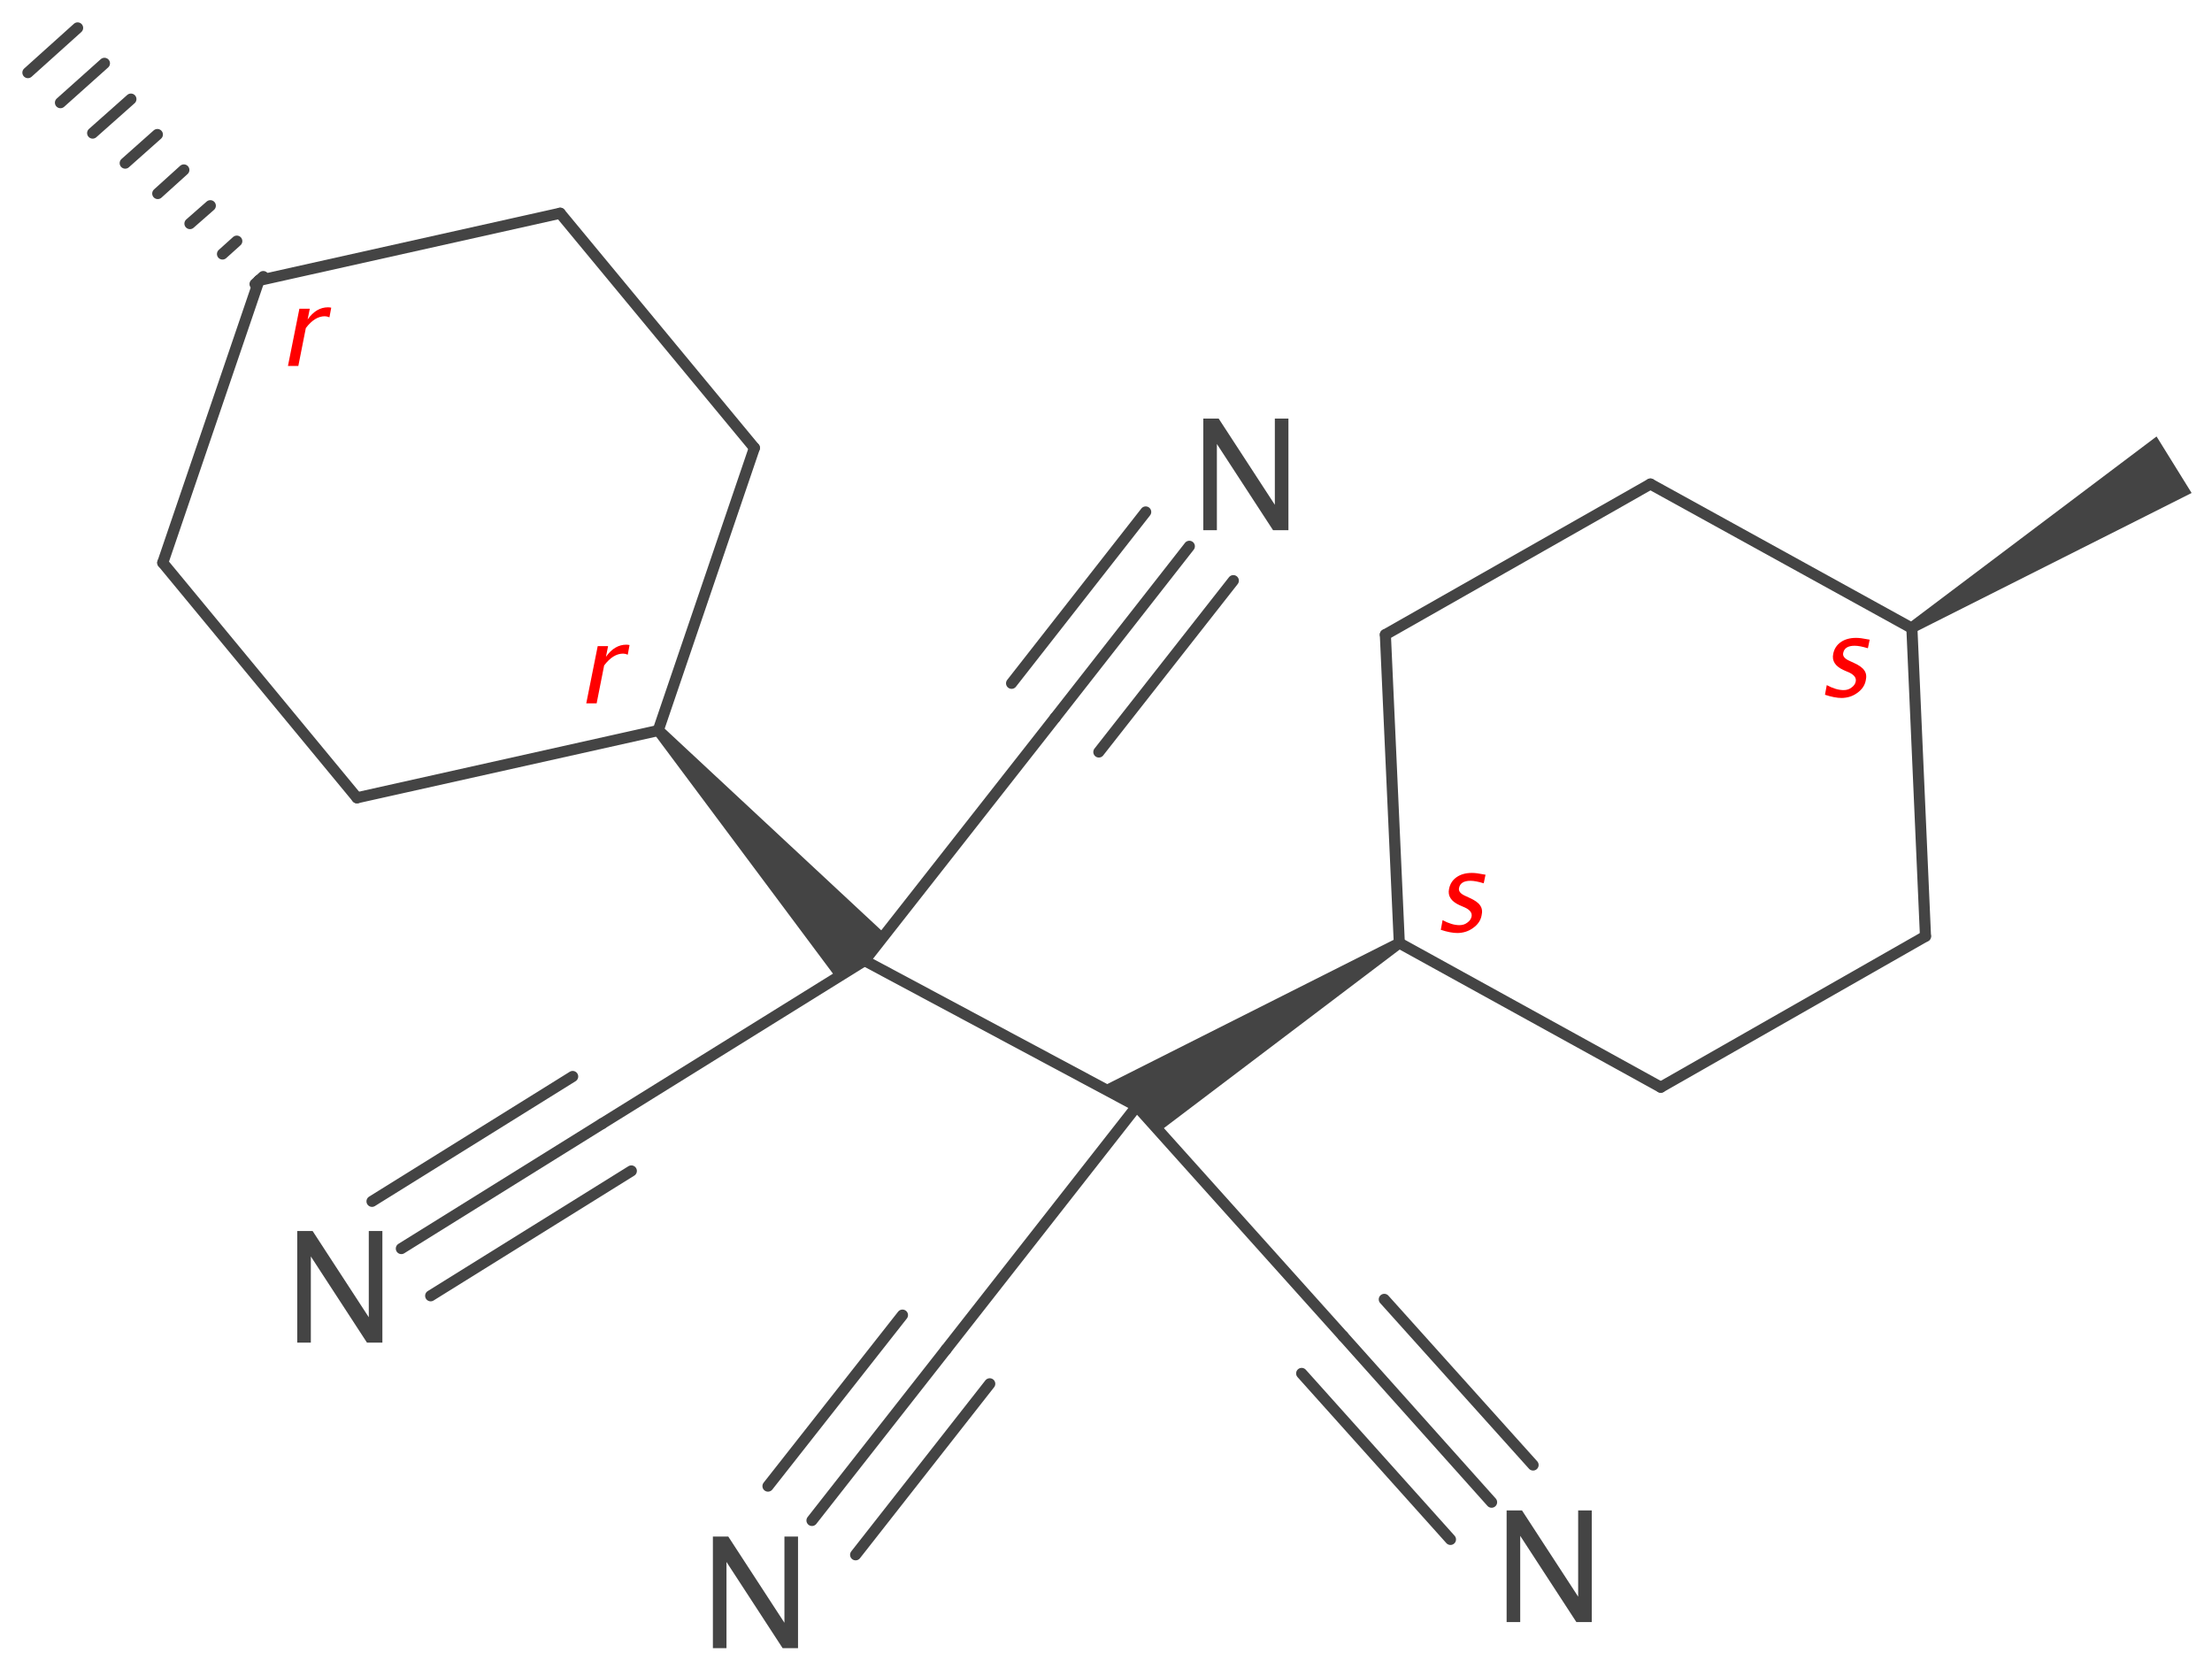
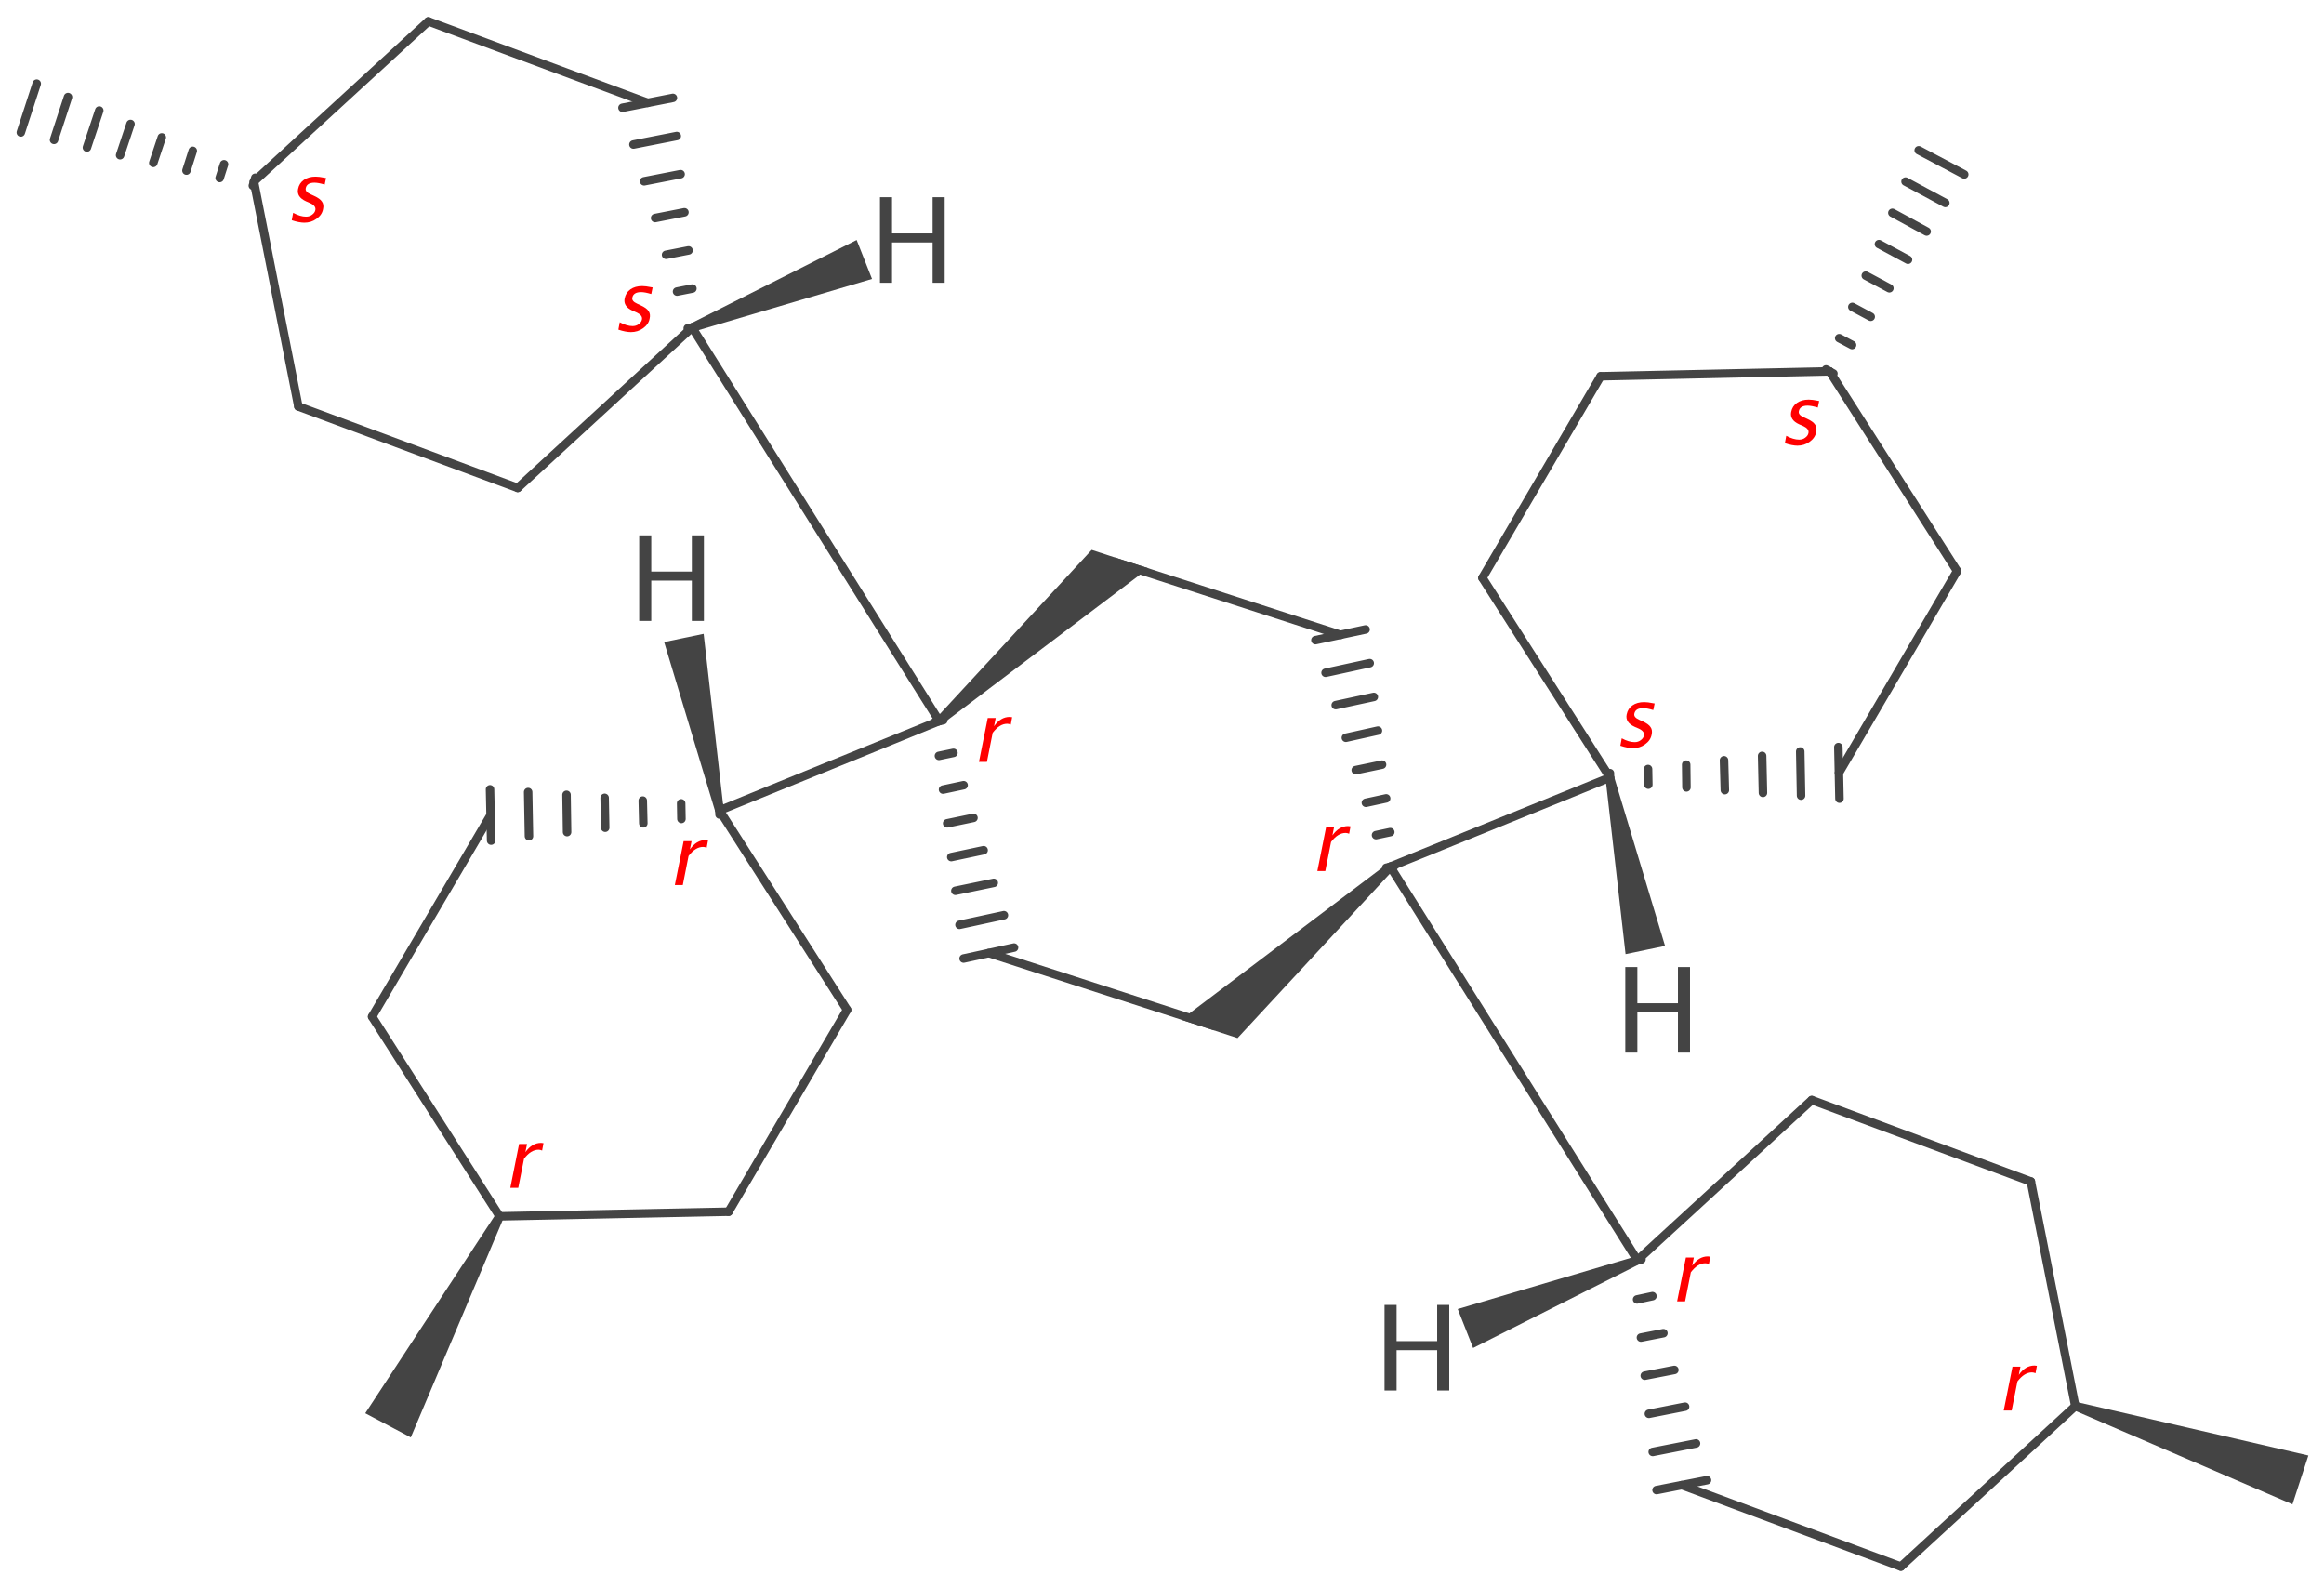
- <svg xmlns="http://www.w3.org/2000/svg" version="1.2" width="61.84mm" height="46.63mm" viewBox="0 0 61.84 46.63">
+ <svg xmlns="http://www.w3.org/2000/svg" version="1.2" width="84.75mm" height="57.9mm" viewBox="0 0 84.75 57.9">
  <g stroke-linecap="round" stroke-linejoin="round" stroke="#444444" stroke-width=".31" fill="#444444">
-     <rect x=".0" y=".0" width="62.0" height="47.0" fill="#FFFFFF" stroke="none" />
+     <rect x=".0" y=".0" width="85.0" height="58.0" fill="#FFFFFF" stroke="none" />
    <g id="mol1" class="mol">
-       <line id="mol1bnd1" class="bond" x1="31.78" y1="30.92" x2="24.17" y2="26.85" />
-       <line id="mol1bnd2" class="bond" x1="31.78" y1="30.92" x2="26.45" y2="37.72" />
-       <line id="mol1bnd3" class="bond" x1="31.78" y1="30.92" x2="37.55" y2="37.35" />
-       <line id="mol1bnd4" class="bond" x1="24.17" y1="26.85" x2="16.83" y2="31.41" />
-       <line id="mol1bnd5" class="bond" x1="24.17" y1="26.85" x2="29.5" y2="20.06" />
-       <g id="mol1bnd6" class="bond">
-         <line x1="16.83" y1="31.41" x2="11.22" y2="34.9" />
-         <line x1="17.65" y1="32.73" x2="12.04" y2="36.22" />
-         <line x1="16.01" y1="30.09" x2="10.4" y2="33.58" />
+       <line id="mol1bnd1" class="bond" x1="75.68" y1="51.27" x2="69.32" y2="57.12" />
+       <line id="mol1bnd2" class="bond" x1="75.68" y1="51.27" x2="74.06" y2="43.08" />
+       <line id="mol1bnd3" class="bond" x1="69.32" y1="57.12" x2="61.33" y2="54.15" />
+       <g id="mol1bnd4" class="bond">
+         <line x1="59.86" y1="45.92" x2="59.56" y2="45.99" />
+         <line x1="60.26" y1="47.26" x2="59.7" y2="47.38" />
+         <line x1="60.66" y1="48.61" x2="59.84" y2="48.77" />
+         <line x1="61.06" y1="49.95" x2="59.98" y2="50.16" />
+         <line x1="61.45" y1="51.29" x2="60.13" y2="51.55" />
+         <line x1="61.85" y1="52.63" x2="60.27" y2="52.94" />
+         <line x1="62.25" y1="53.97" x2="60.41" y2="54.33" />
      </g>
-       <g id="mol1bnd7" class="bond">
-         <line x1="29.5" y1="20.06" x2="33.25" y2="15.27" />
-         <line x1="28.28" y1="19.1" x2="32.03" y2="14.31" />
-         <line x1="30.72" y1="21.02" x2="34.48" y2="16.23" />
+       <line id="mol1bnd5" class="bond" x1="59.71" y1="45.95" x2="66.07" y2="40.11" />
+       <line id="mol1bnd6" class="bond" x1="66.07" y1="40.11" x2="74.06" y2="43.08" />
+       <line id="mol1bnd7" class="bond" x1="58.37" y1="13.72" x2="54.06" y2="21.07" />
+       <line id="mol1bnd8" class="bond" x1="58.37" y1="13.72" x2="66.72" y2="13.54" />
+       <line id="mol1bnd9" class="bond" x1="58.71" y1="28.35" x2="54.06" y2="21.07" />
+       <g id="mol1bnd10" class="bond">
+         <line x1="58.71" y1="28.19" x2="58.71" y2="28.51" />
+         <line x1="60.1" y1="28.04" x2="60.11" y2="28.61" />
+         <line x1="61.49" y1="27.88" x2="61.5" y2="28.71" />
+         <line x1="62.87" y1="27.72" x2="62.9" y2="28.81" />
+         <line x1="64.26" y1="27.56" x2="64.29" y2="28.91" />
+         <line x1="65.65" y1="27.4" x2="65.68" y2="29.01" />
+         <line x1="67.04" y1="27.24" x2="67.08" y2="29.12" />
      </g>
-       <g id="mol1bnd8" class="bond">
-         <line x1="26.45" y1="37.72" x2="22.7" y2="42.5" />
-         <line x1="27.67" y1="38.68" x2="23.92" y2="43.46" />
-         <line x1="25.23" y1="36.76" x2="21.47" y2="41.54" />
+       <line id="mol1bnd11" class="bond" x1="67.06" y1="28.18" x2="71.37" y2="20.82" />
+       <line id="mol1bnd12" class="bond" x1="71.37" y1="20.82" x2="66.72" y2="13.54" />
+       <line id="mol1bnd13" class="bond" x1="50.7" y1="31.6" x2="59.71" y2="45.95" />
+       <line id="mol1bnd14" class="bond" x1="58.71" y1="28.35" x2="50.7" y2="31.6" />
+       <path id="mol1bnd15" class="bond" d="M50.81 31.72l-.21 -.23l-7.53 5.69l1.08 .35l.98 .32z" stroke="none" />
+       <g id="mol1bnd16" class="bond">
+         <line x1="50.55" y1="31.64" x2="50.85" y2="31.57" />
+         <line x1="50.18" y1="30.45" x2="50.7" y2="30.34" />
+         <line x1="49.81" y1="29.27" x2="50.55" y2="29.11" />
+         <line x1="49.44" y1="28.08" x2="50.4" y2="27.88" />
+         <line x1="49.08" y1="26.9" x2="50.25" y2="26.64" />
+         <line x1="48.71" y1="25.71" x2="50.1" y2="25.41" />
+         <line x1="48.34" y1="24.53" x2="49.95" y2="24.18" />
+         <line x1="47.97" y1="23.34" x2="49.8" y2="22.95" />
      </g>
-       <g id="mol1bnd9" class="bond">
-         <line x1="37.55" y1="37.35" x2="41.7" y2="41.99" />
-         <line x1="38.7" y1="36.32" x2="42.86" y2="40.95" />
-         <line x1="36.39" y1="38.39" x2="40.55" y2="43.03" />
+       <line id="mol1bnd17" class="bond" x1="44.29" y1="37.41" x2="36.06" y2="34.75" />
+       <g id="mol1bnd18" class="bond">
+         <line x1="34.4" y1="26.26" x2="34.09" y2="26.33" />
+         <line x1="34.77" y1="27.45" x2="34.24" y2="27.56" />
+         <line x1="35.14" y1="28.63" x2="34.39" y2="28.79" />
+         <line x1="35.5" y1="29.82" x2="34.54" y2="30.02" />
+         <line x1="35.87" y1="31.0" x2="34.69" y2="31.25" />
+         <line x1="36.24" y1="32.19" x2="34.84" y2="32.48" />
+         <line x1="36.61" y1="33.37" x2="34.99" y2="33.72" />
+         <line x1="36.98" y1="34.55" x2="35.14" y2="34.95" />
      </g>
-       <line id="mol1bnd10" class="bond" x1="39.12" y1="26.36" x2="38.73" y2="17.74" />
-       <line id="mol1bnd11" class="bond" x1="18.4" y1="20.42" x2="9.98" y2="22.3" />
-       <line id="mol1bnd12" class="bond" x1="53.83" y1="26.17" x2="46.43" y2="30.39" />
-       <line id="mol1bnd13" class="bond" x1="53.83" y1="26.17" x2="53.45" y2="17.56" />
-       <line id="mol1bnd14" class="bond" x1="53.45" y1="17.56" x2="46.14" y2="13.53" />
-       <path id="mol1bnd15" class="bond" d="M53.36 17.42l.16 .26l7.75 -3.9l-.49 -.79l-.49 -.79z" stroke="none" />
-       <line id="mol1bnd16" class="bond" x1="46.14" y1="13.53" x2="38.73" y2="17.74" />
-       <line id="mol1bnd17" class="bond" x1="15.66" y1="5.96" x2="21.09" y2="12.52" />
-       <line id="mol1bnd18" class="bond" x1="15.66" y1="5.96" x2="7.24" y2="7.84" />
-       <line id="mol1bnd19" class="bond" x1="7.24" y1="7.84" x2="4.55" y2="15.73" />
-       <g id="mol1bnd20" class="bond">
-         <line x1="7.13" y1="7.94" x2="7.36" y2="7.73" />
-         <line x1="6.22" y1="7.1" x2="6.62" y2="6.74" />
-         <line x1="5.31" y1="6.25" x2="5.88" y2="5.75" />
-         <line x1="4.41" y1="5.41" x2="5.14" y2="4.75" />
-         <line x1="3.5" y1="4.56" x2="4.4" y2="3.76" />
-         <line x1="2.59" y1="3.72" x2="3.66" y2="2.77" />
-         <line x1="1.69" y1="2.87" x2="2.92" y2="1.77" />
-         <line x1=".78" y1="2.03" x2="2.17" y2=".78" />
+       <path id="mol1bnd19" class="bond" d="M34.14 26.18l.21 .23l7.53 -5.69l-1.09 -.35l-.98 -.32z" stroke="none" />
+       <line id="mol1bnd20" class="bond" x1="40.66" y1="20.49" x2="48.89" y2="23.15" />
+       <path id="mol1bnd21" class="bond" d="M75.73 51.12l-.1 .3l7.97 3.43l.29 -.89l.29 -.89z" stroke="none" />
+       <g id="mol1bnd22" class="bond">
+         <line x1="66.59" y1="13.47" x2="66.86" y2="13.62" />
+         <line x1="67.07" y1="12.33" x2="67.54" y2="12.58" />
+         <line x1="67.55" y1="11.19" x2="68.22" y2="11.55" />
+         <line x1="68.04" y1="10.05" x2="68.9" y2="10.51" />
+         <line x1="68.52" y1="8.9" x2="69.58" y2="9.47" />
+         <line x1="69.01" y1="7.76" x2="70.26" y2="8.44" />
+         <line x1="69.49" y1="6.62" x2="70.94" y2="7.4" />
+         <line x1="69.97" y1="5.48" x2="71.63" y2="6.36" />
      </g>
-       <line id="mol1bnd21" class="bond" x1="4.55" y1="15.73" x2="9.98" y2="22.3" />
-       <line id="mol1bnd22" class="bond" x1="18.4" y1="20.42" x2="21.09" y2="12.52" />
-       <line id="mol1bnd23" class="bond" x1="39.12" y1="26.36" x2="46.43" y2="30.39" />
-       <path id="mol1bnd24" class="bond" d="M18.52 20.31l-.23 .21l5.09 6.82l.79 -.49l.58 -.74z" stroke="none" />
-       <path id="mol1bnd25" class="bond" d="M39.2 26.49l-.16 -.26l-8.26 4.16l1.01 .54l.62 .7z" stroke="none" />
-       <path id="mol1atm1" class="atom" d="M8.31 37.53v-3.12h.43l1.57 2.41v-2.41h.38v3.12h-.43l-1.57 -2.41v2.41z" stroke="none" />
-       <path id="mol1atm2" class="atom" d="M33.64 14.82v-3.12h.43l1.57 2.41v-2.41h.38v3.12h-.43l-1.57 -2.41v2.41z" stroke="none" />
-       <path id="mol1atm3" class="atom" d="M19.93 46.07v-3.12h.43l1.57 2.41v-2.41h.38v3.12h-.43l-1.57 -2.41v2.41z" stroke="none" />
-       <path id="mol1atm4" class="atom" d="M42.12 45.34v-3.12h.43l1.57 2.41v-2.41h.38v3.12h-.43l-1.57 -2.41v2.41z" stroke="none" />
-       <path d="M40.75 26.08q-.2 .0 -.47 -.09l.05 -.27q.26 .14 .47 .14q.13 .0 .22 -.07q.1 -.07 .12 -.17q.03 -.15 -.18 -.25l-.16 -.07q-.35 -.16 -.29 -.45q.04 -.21 .21 -.33q.17 -.12 .43 -.12q.13 .0 .32 .04l.06 .01l-.05 .24q-.23 -.07 -.37 -.07q-.28 .0 -.32 .2q-.03 .13 .17 .22l.13 .06q.22 .1 .29 .21q.08 .11 .04 .28q-.04 .21 -.24 .35q-.19 .14 -.45 .14z" stroke="none" fill="#FF0000" />
-       <path d="M16.39 19.66l.32 -1.6h.29l-.06 .3q.24 -.34 .57 -.34q.04 .0 .09 .01l-.05 .27q-.07 -.03 -.13 -.03q-.28 .0 -.53 .33l-.21 1.06z" stroke="none" fill="#FF0000" />
-       <path d="M51.49 19.51q-.2 .0 -.47 -.09l.05 -.27q.26 .14 .47 .14q.13 .0 .22 -.07q.1 -.07 .12 -.17q.03 -.15 -.18 -.25l-.16 -.07q-.35 -.16 -.29 -.45q.04 -.21 .21 -.33q.17 -.12 .43 -.12q.13 .0 .32 .04l.06 .01l-.05 .24q-.23 -.07 -.37 -.07q-.28 .0 -.32 .2q-.03 .13 .17 .22l.13 .06q.22 .1 .29 .21q.08 .11 .04 .28q-.04 .21 -.24 .35q-.19 .14 -.45 .14z" stroke="none" fill="#FF0000" />
-       <path d="M8.05 10.23l.32 -1.6h.29l-.06 .3q.24 -.34 .57 -.34q.04 .0 .09 .01l-.05 .27q-.07 -.03 -.13 -.03q-.28 .0 -.53 .33l-.21 1.06z" stroke="none" fill="#FF0000" />
+       <line id="mol1bnd23" class="bond" x1="9.26" y1="6.62" x2="15.62" y2=".78" />
+       <line id="mol1bnd24" class="bond" x1="9.26" y1="6.62" x2="10.88" y2="14.82" />
+       <line id="mol1bnd25" class="bond" x1="15.62" y1=".78" x2="23.62" y2="3.75" />
+       <g id="mol1bnd26" class="bond">
+         <line x1="25.08" y1="11.97" x2="25.39" y2="11.91" />
+         <line x1="24.69" y1="10.63" x2="25.25" y2="10.52" />
+         <line x1="24.29" y1="9.29" x2="25.11" y2="9.13" />
+         <line x1="23.89" y1="7.95" x2="24.96" y2="7.74" />
+         <line x1="23.49" y1="6.61" x2="24.82" y2="6.35" />
+         <line x1="23.1" y1="5.27" x2="24.68" y2="4.96" />
+         <line x1="22.7" y1="3.93" x2="24.54" y2="3.57" />
+       </g>
+       <line id="mol1bnd27" class="bond" x1="25.24" y1="11.94" x2="18.88" y2="17.79" />
+       <line id="mol1bnd28" class="bond" x1="18.88" y1="17.79" x2="10.88" y2="14.82" />
+       <line id="mol1bnd29" class="bond" x1="13.57" y1="37.07" x2="17.89" y2="29.72" />
+       <line id="mol1bnd30" class="bond" x1="13.57" y1="37.07" x2="18.22" y2="44.35" />
+       <g id="mol1bnd31" class="bond">
+         <line x1="26.24" y1="29.7" x2="26.23" y2="29.39" />
+         <line x1="24.85" y1="29.86" x2="24.84" y2="29.29" />
+         <line x1="23.46" y1="30.02" x2="23.44" y2="29.19" />
+         <line x1="22.07" y1="30.18" x2="22.05" y2="29.09" />
+         <line x1="20.68" y1="30.34" x2="20.66" y2="28.98" />
+         <line x1="19.29" y1="30.49" x2="19.26" y2="28.88" />
+         <line x1="17.91" y1="30.65" x2="17.87" y2="28.78" />
+       </g>
+       <line id="mol1bnd32" class="bond" x1="26.24" y1="29.55" x2="30.89" y2="36.82" />
+       <line id="mol1bnd33" class="bond" x1="30.89" y1="36.82" x2="26.57" y2="44.18" />
+       <line id="mol1bnd34" class="bond" x1="26.57" y1="44.18" x2="18.22" y2="44.35" />
+       <g id="mol1bnd35" class="bond">
+         <line x1="9.22" y1="6.77" x2="9.31" y2="6.48" />
+         <line x1="8.01" y1="6.49" x2="8.17" y2="5.99" />
+         <line x1="6.8" y1="6.22" x2="7.03" y2="5.5" />
+         <line x1="5.59" y1="5.94" x2="5.9" y2="5.01" />
+         <line x1="4.38" y1="5.66" x2="4.76" y2="4.52" />
+         <line x1="3.17" y1="5.38" x2="3.62" y2="4.03" />
+         <line x1="1.97" y1="5.1" x2="2.48" y2="3.54" />
+         <line x1=".76" y1="4.83" x2="1.34" y2="3.05" />
+       </g>
+       <path id="mol1bnd36" class="bond" d="M18.36 44.42l-.28 -.15l-4.76 7.26l.83 .44l.83 .44z" stroke="none" />
+       <line id="mol1bnd37" class="bond" x1="34.25" y1="26.29" x2="25.24" y2="11.94" />
+       <line id="mol1bnd38" class="bond" x1="26.24" y1="29.55" x2="34.25" y2="26.29" />
+       <path id="mol1bnd39" class="bond" d="M26.08 29.58l.31 -.06l-.73 -6.41l-.72 .15l-.72 .15z" stroke="none" />
+       <path id="mol1bnd40" class="bond" d="M25.18 11.8l.12 .29l6.5 -1.92l-.28 -.71l-.28 -.71z" stroke="none" />
+       <path id="mol1bnd41" class="bond" d="M58.86 28.32l-.31 .06l.73 6.41l.72 -.15l.72 -.15z" stroke="none" />
+       <path id="mol1bnd42" class="bond" d="M59.77 46.1l-.12 -.29l-6.49 1.92l.28 .71l.28 .71z" stroke="none" />
+       <path id="mol1atm35" class="atom" d="M23.31 22.64v-3.12h.44v1.32h1.48v-1.32h.44v3.12h-.44v-1.47h-1.48v1.47z" stroke="none" />
+       <path id="mol1atm36" class="atom" d="M32.09 10.31v-3.12h.44v1.32h1.48v-1.32h.44v3.12h-.44v-1.47h-1.48v1.47z" stroke="none" />
+       <path id="mol1atm37" class="atom" d="M59.27 38.38v-3.12h.44v1.32h1.48v-1.32h.44v3.12h-.44v-1.47h-1.48v1.47z" stroke="none" />
+       <path id="mol1atm38" class="atom" d="M50.49 50.7v-3.12h.44v1.32h1.48v-1.32h.44v3.12h-.44v-1.47h-1.48v1.47z" stroke="none" />
+       <path d="M18.61 43.31l.32 -1.6h.29l-.06 .3q.24 -.34 .57 -.34q.04 .0 .09 .01l-.05 .27q-.07 -.03 -.13 -.03q-.28 .0 -.53 .33l-.21 1.06z" stroke="none" fill="#FF0000" />
+       <path d="M24.61 32.27l.32 -1.6h.29l-.06 .3q.24 -.34 .57 -.34q.04 .0 .09 .01l-.05 .27q-.07 -.03 -.13 -.03q-.28 .0 -.53 .33l-.21 1.06z" stroke="none" fill="#FF0000" />
+       <path d="M23.02 12.11q-.2 .0 -.47 -.09l.05 -.27q.26 .14 .47 .14q.13 .0 .22 -.07q.1 -.07 .12 -.17q.03 -.15 -.18 -.25l-.16 -.07q-.35 -.16 -.29 -.45q.04 -.21 .21 -.33q.17 -.12 .43 -.12q.13 .0 .32 .04l.06 .01l-.05 .24q-.23 -.07 -.37 -.07q-.28 .0 -.32 .2q-.03 .13 .17 .22l.13 .06q.22 .1 .29 .21q.08 .11 .04 .28q-.04 .21 -.24 .35q-.19 .14 -.45 .14z" stroke="none" fill="#FF0000" />
+       <path d="M11.11 8.12q-.2 .0 -.47 -.09l.05 -.27q.26 .14 .47 .14q.13 .0 .22 -.07q.1 -.07 .12 -.17q.03 -.15 -.18 -.25l-.16 -.07q-.35 -.16 -.29 -.45q.04 -.21 .21 -.33q.17 -.12 .43 -.12q.13 .0 .32 .04l.06 .01l-.05 .24q-.23 -.07 -.37 -.07q-.28 .0 -.32 .2q-.03 .13 .17 .22l.13 .06q.22 .1 .29 .21q.08 .11 .04 .28q-.04 .21 -.24 .35q-.19 .14 -.45 .14z" stroke="none" fill="#FF0000" />
+       <path d="M65.56 16.25q-.2 .0 -.47 -.09l.05 -.27q.26 .14 .47 .14q.13 .0 .22 -.07q.1 -.07 .12 -.17q.03 -.15 -.18 -.25l-.16 -.07q-.35 -.16 -.29 -.45q.04 -.21 .21 -.33q.17 -.12 .43 -.12q.13 .0 .32 .04l.06 .01l-.05 .24q-.23 -.07 -.37 -.07q-.28 .0 -.32 .2q-.03 .13 .17 .22l.13 .06q.22 .1 .29 .21q.08 .11 .04 .28q-.04 .21 -.24 .35q-.19 .14 -.45 .14z" stroke="none" fill="#FF0000" />
+       <path d="M59.56 27.28q-.2 .0 -.47 -.09l.05 -.27q.26 .14 .47 .14q.13 .0 .22 -.07q.1 -.07 .12 -.17q.03 -.15 -.18 -.25l-.16 -.07q-.35 -.16 -.29 -.45q.04 -.21 .21 -.33q.17 -.12 .43 -.12q.13 .0 .32 .04l.06 .01l-.05 .24q-.23 -.07 -.37 -.07q-.28 .0 -.32 .2q-.03 .13 .17 .22l.13 .06q.22 .1 .29 .21q.08 .11 .04 .28q-.04 .21 -.24 .35q-.19 .14 -.45 .14z" stroke="none" fill="#FF0000" />
+       <path d="M61.16 47.45l.32 -1.6h.29l-.06 .3q.24 -.34 .57 -.34q.04 .0 .09 .01l-.05 .27q-.07 -.03 -.13 -.03q-.28 .0 -.53 .33l-.21 1.06z" stroke="none" fill="#FF0000" />
+       <path d="M73.07 51.43l.32 -1.6h.29l-.06 .3q.24 -.34 .57 -.34q.04 .0 .09 .01l-.05 .27q-.07 -.03 -.13 -.03q-.28 .0 -.53 .33l-.21 1.06z" stroke="none" fill="#FF0000" />
+       <path d="M35.7 27.78l.32 -1.6h.29l-.06 .3q.24 -.34 .57 -.34q.04 .0 .09 .01l-.05 .27q-.07 -.03 -.13 -.03q-.28 .0 -.53 .33l-.21 1.06z" stroke="none" fill="#FF0000" />
+       <path d="M48.04 31.76l.32 -1.6h.29l-.06 .3q.24 -.34 .57 -.34q.04 .0 .09 .01l-.05 .27q-.07 -.03 -.13 -.03q-.28 .0 -.53 .33l-.21 1.06z" stroke="none" fill="#FF0000" />
    </g>
  </g>
</svg>
